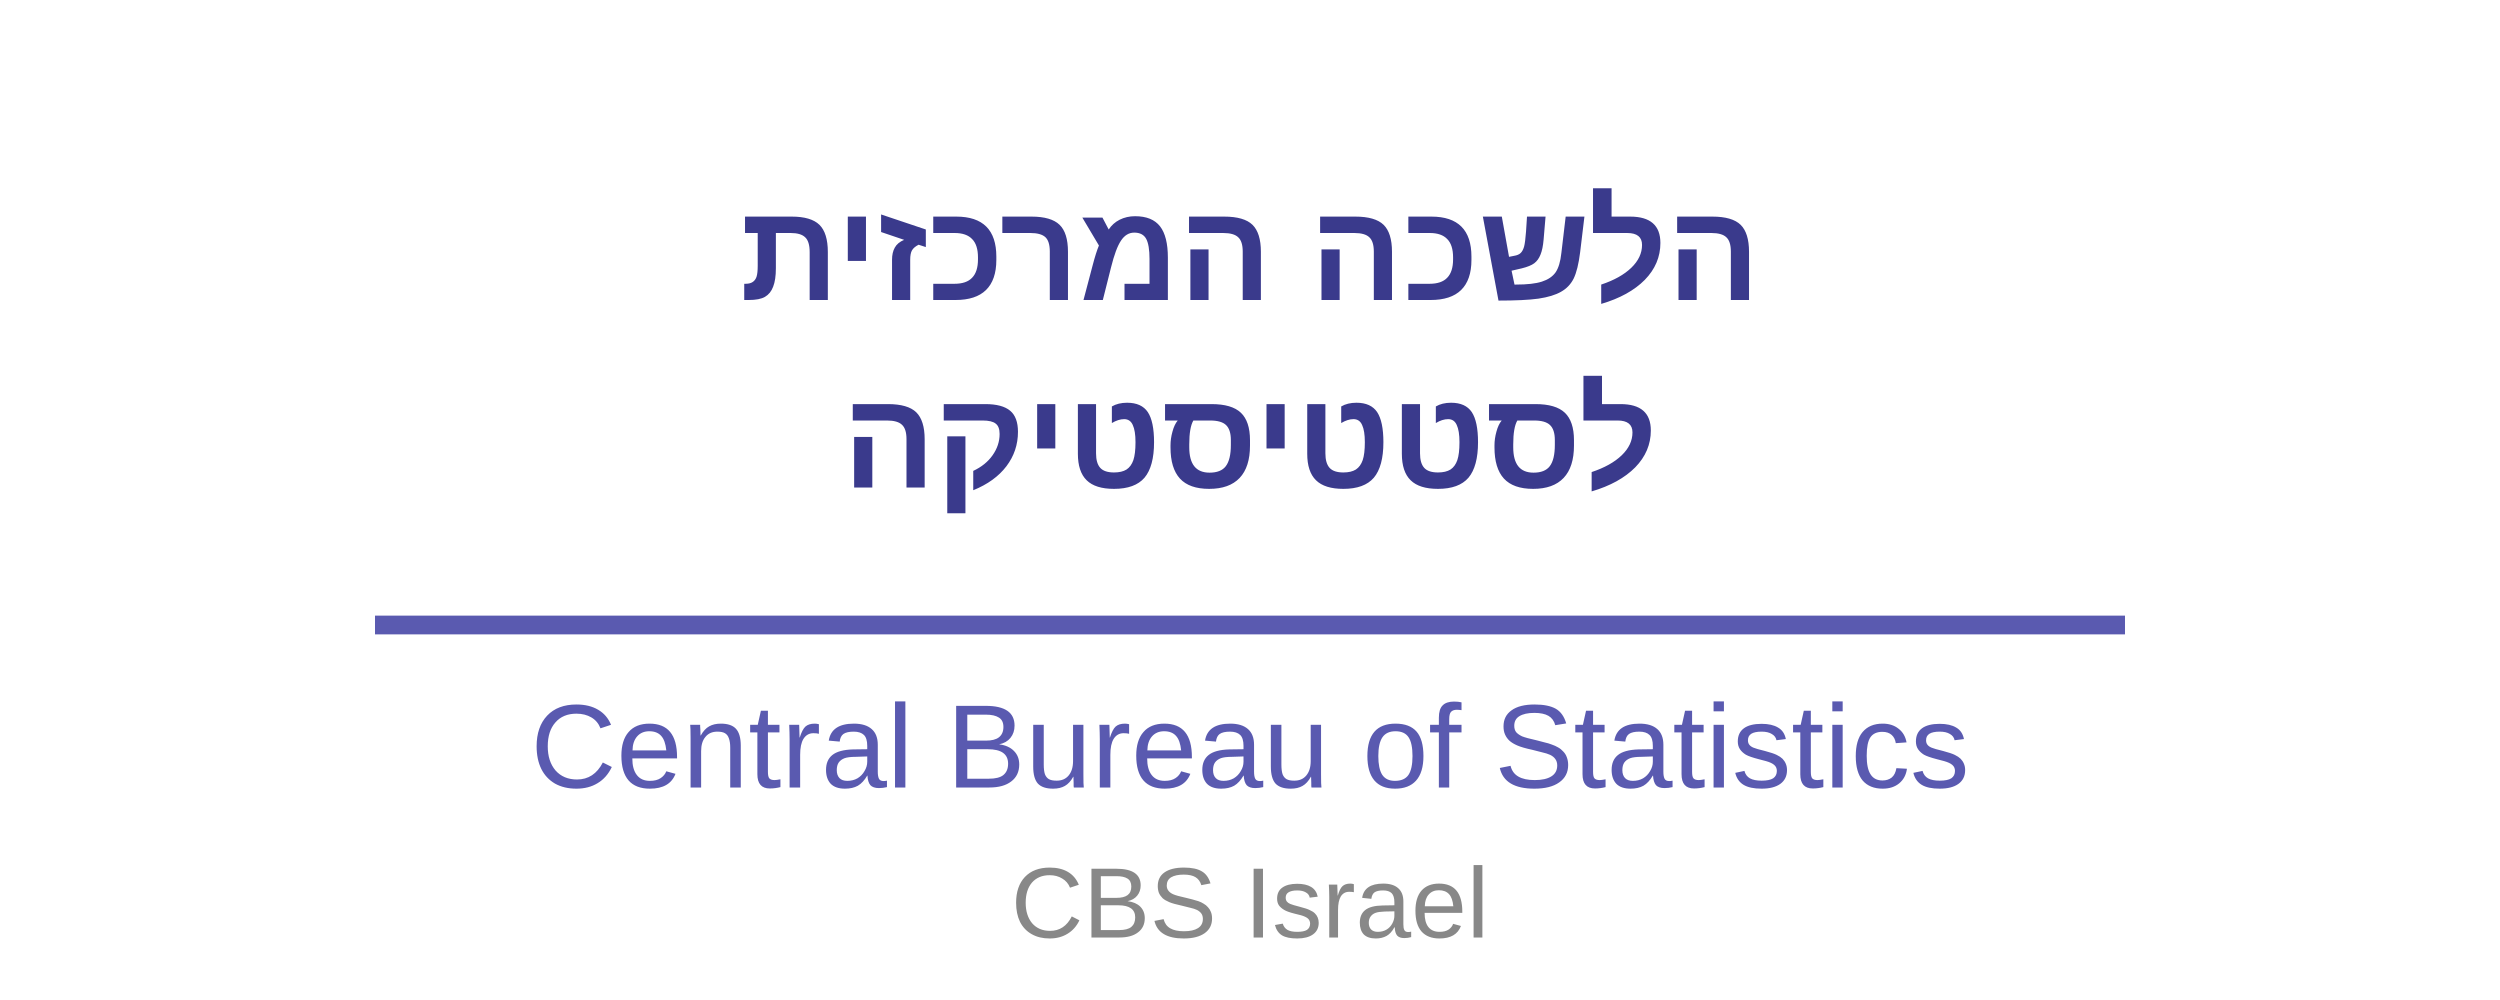
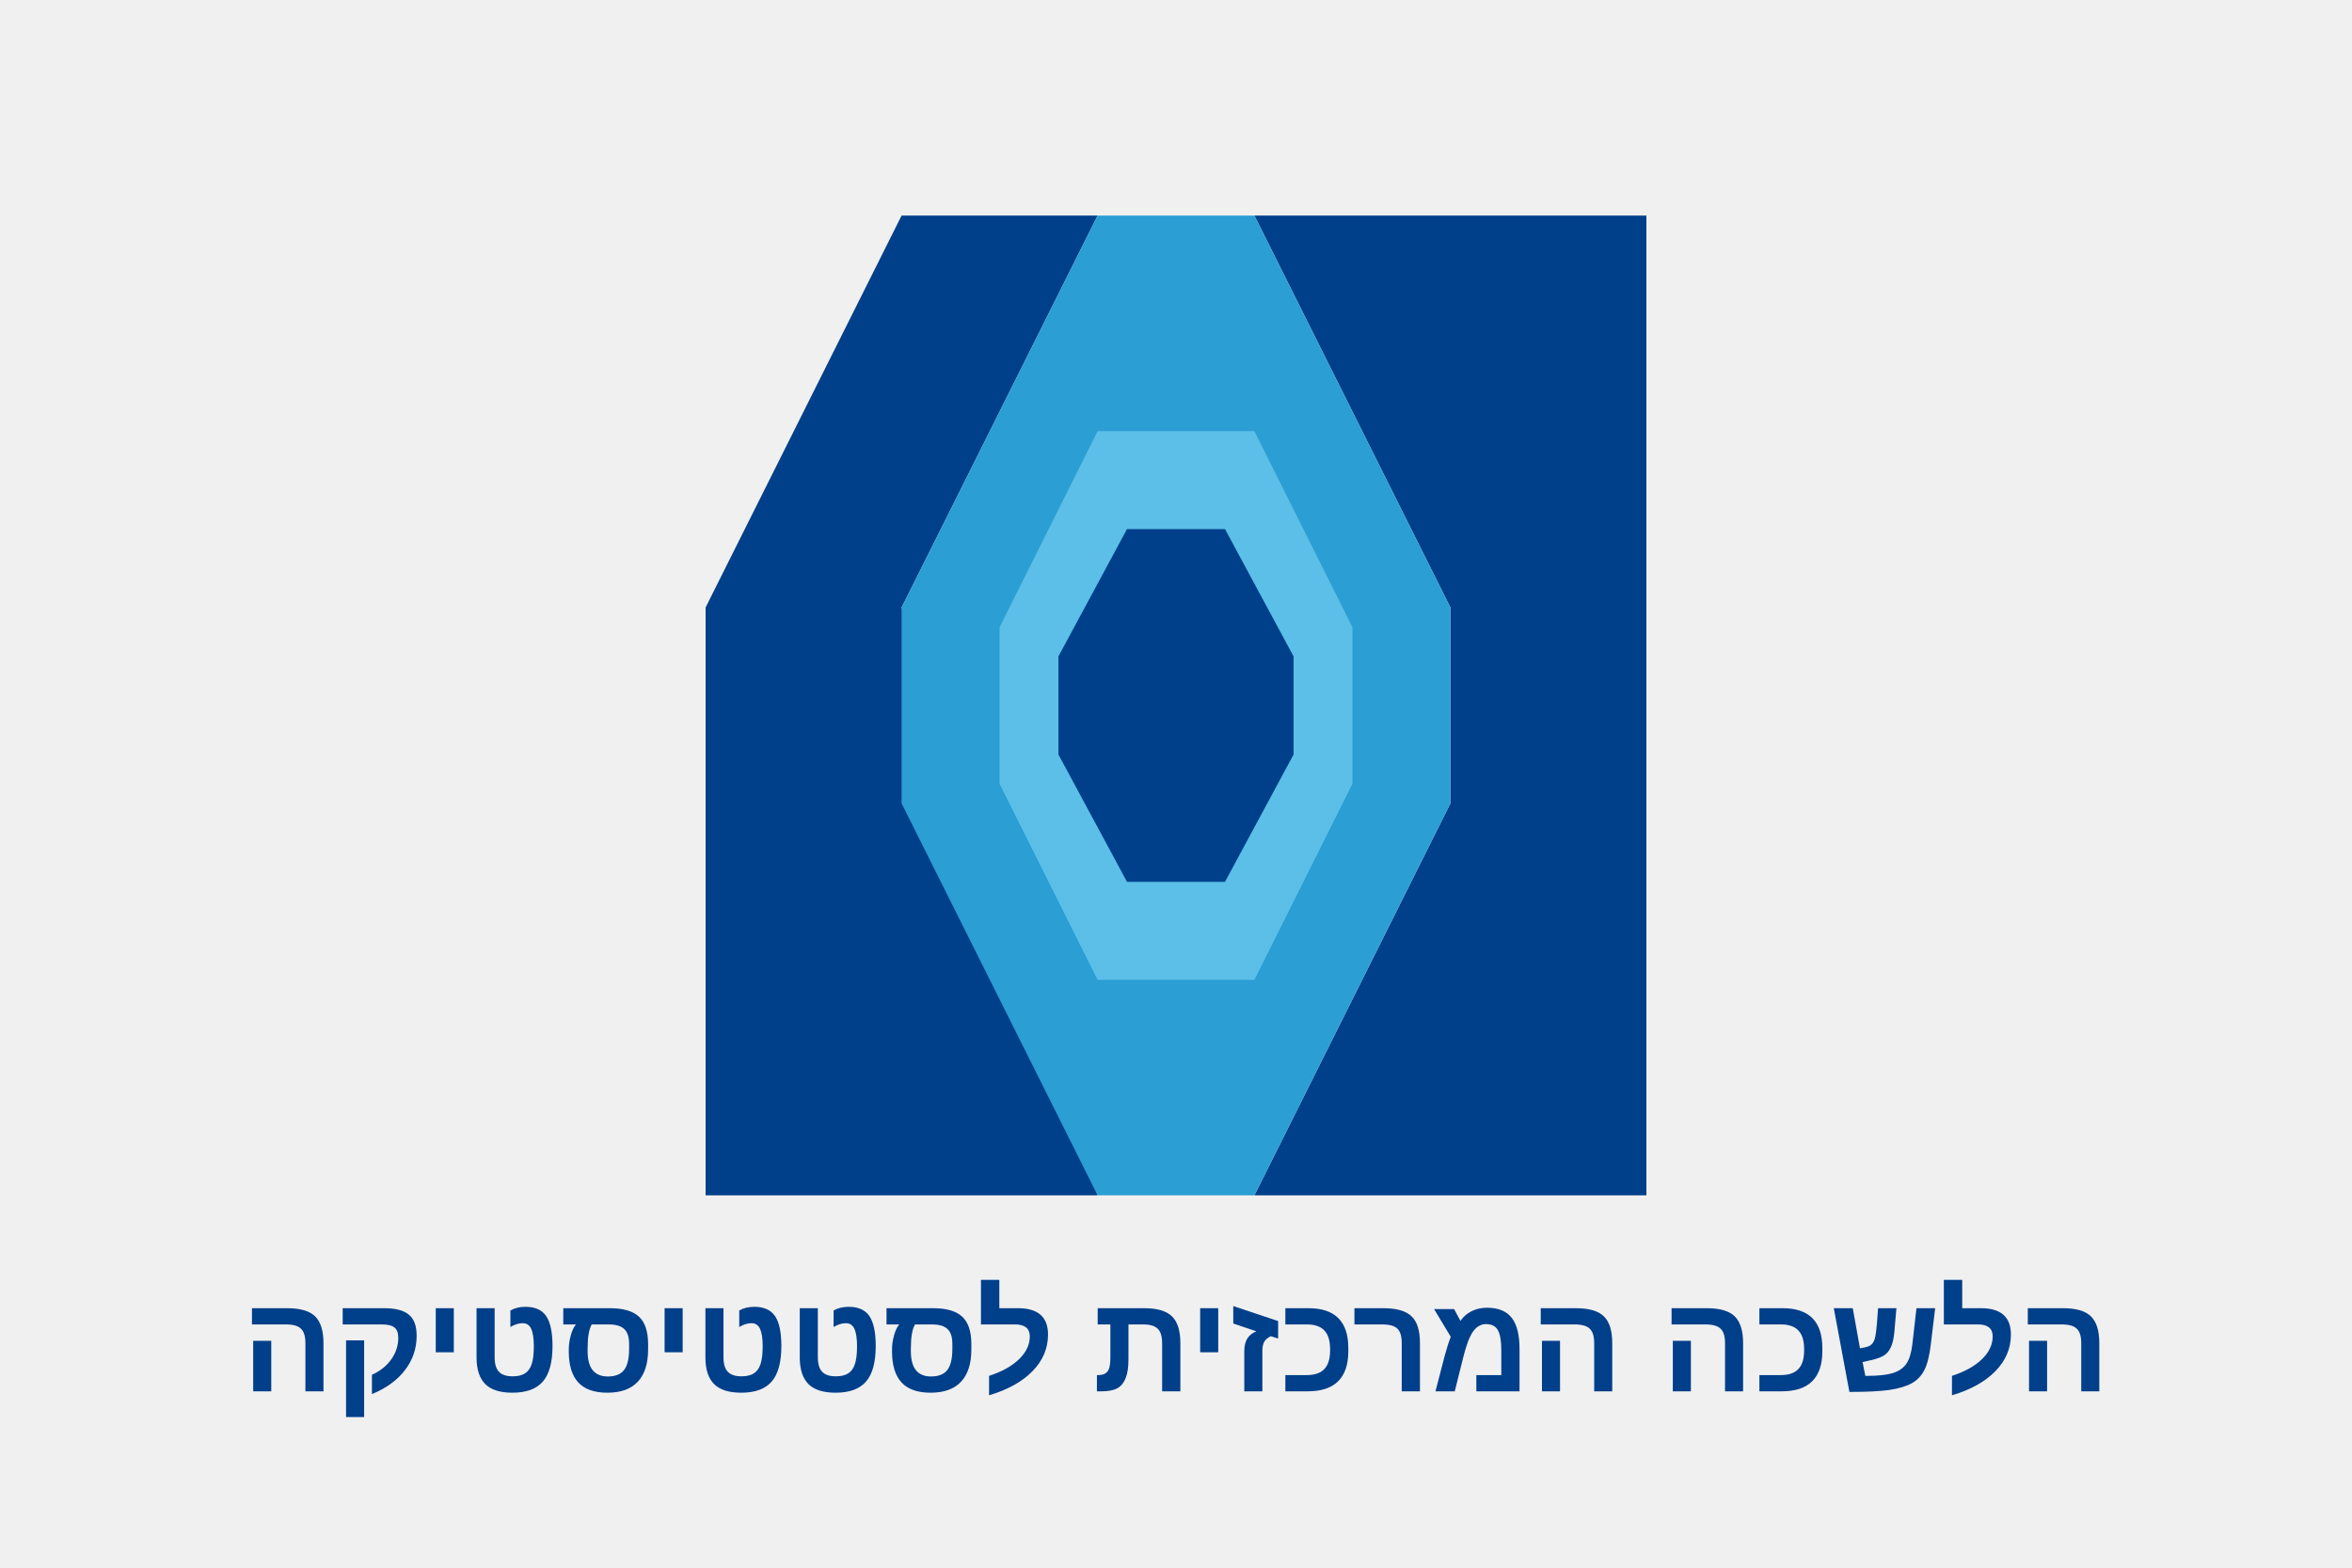
- <svg xmlns="http://www.w3.org/2000/svg" viewBox="0 0 200 80" width="200" height="80">
-   <rect width="200" height="80" fill="white" />
-   <text x="100" y="24" font-family="Arial, sans-serif" font-size="11" font-weight="700" fill="#3a3a8c" text-anchor="middle">הלשכה המרכזית</text>
-   <text x="100" y="39" font-family="Arial, sans-serif" font-size="11" font-weight="700" fill="#3a3a8c" text-anchor="middle">לסטטיסטיקה</text>
-   <line x1="30" y1="50" x2="170" y2="50" stroke="#5a5ab0" stroke-width="1.5" />
-   <text x="100" y="63" font-family="Arial, sans-serif" font-size="9.5" fill="#5a5ab0" text-anchor="middle">Central Bureau of Statistics</text>
-   <text x="100" y="75" font-family="Arial, sans-serif" font-size="8" fill="#888" text-anchor="middle">CBS Israel</text>
+ <svg xmlns="http://www.w3.org/2000/svg" viewBox="0 0 240 160">
+   <g transform="translate(120, 72)">
+     <polygon points="-48,50 -48,-10 -28,-50 -8,-50 -28,-10 -8,50" fill="#003F8A" />
+     <polygon points="8,-50 48,-50 48,50 8,50 28,10 28,-10" fill="#003F8A" />
+     <polygon points="-8,-50 8,-50 28,-10 28,10 8,50 -8,50 -28,10 -28,-10" fill="#2B9ED4" />
+     <polygon points="-8,-28 8,-28 18,-8 18,8 8,28 -8,28 -18,8 -18,-8" fill="#5BBFE8" />
+     <polygon points="-5,-18 5,-18 12,-5 12,5 5,18 -5,18 -12,5 -12,-5" fill="#003F8A" />
+   </g>
+   <text x="120" y="142" font-family="Arial, sans-serif" font-size="14" font-weight="700" fill="#003F8A" text-anchor="middle">הלשכה המרכזית לסטטיסטיקה</text>
</svg>
